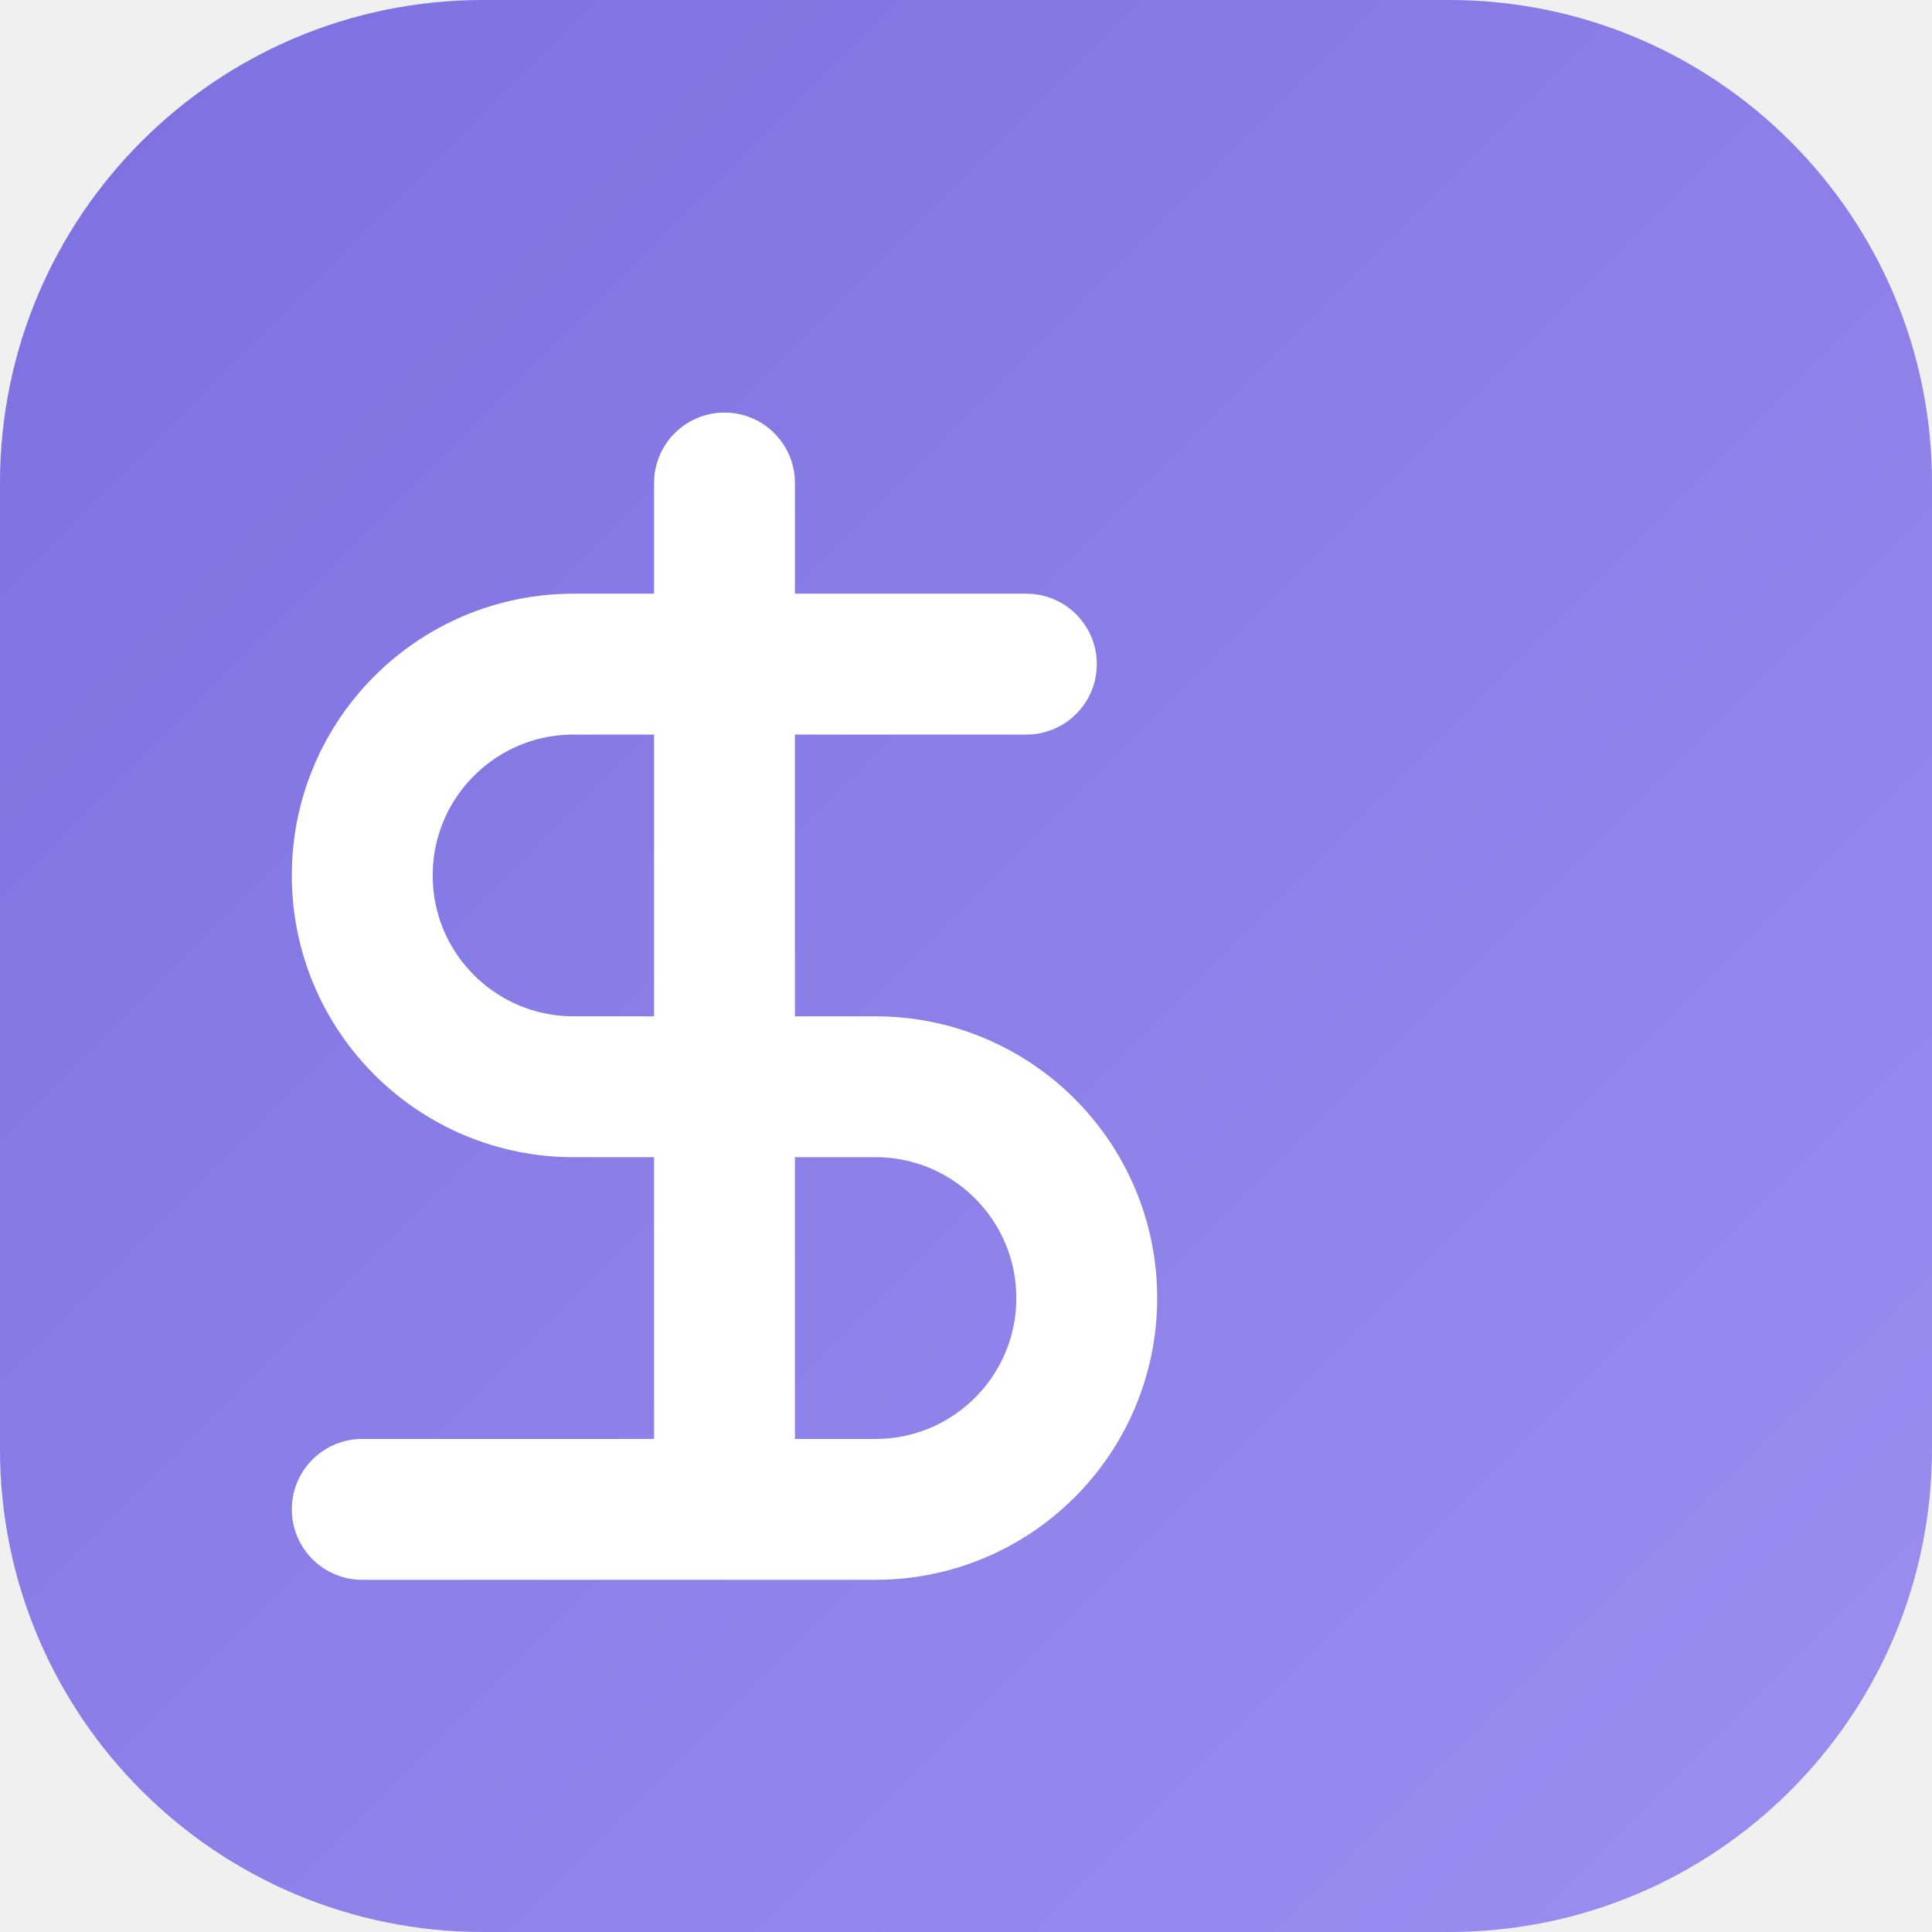
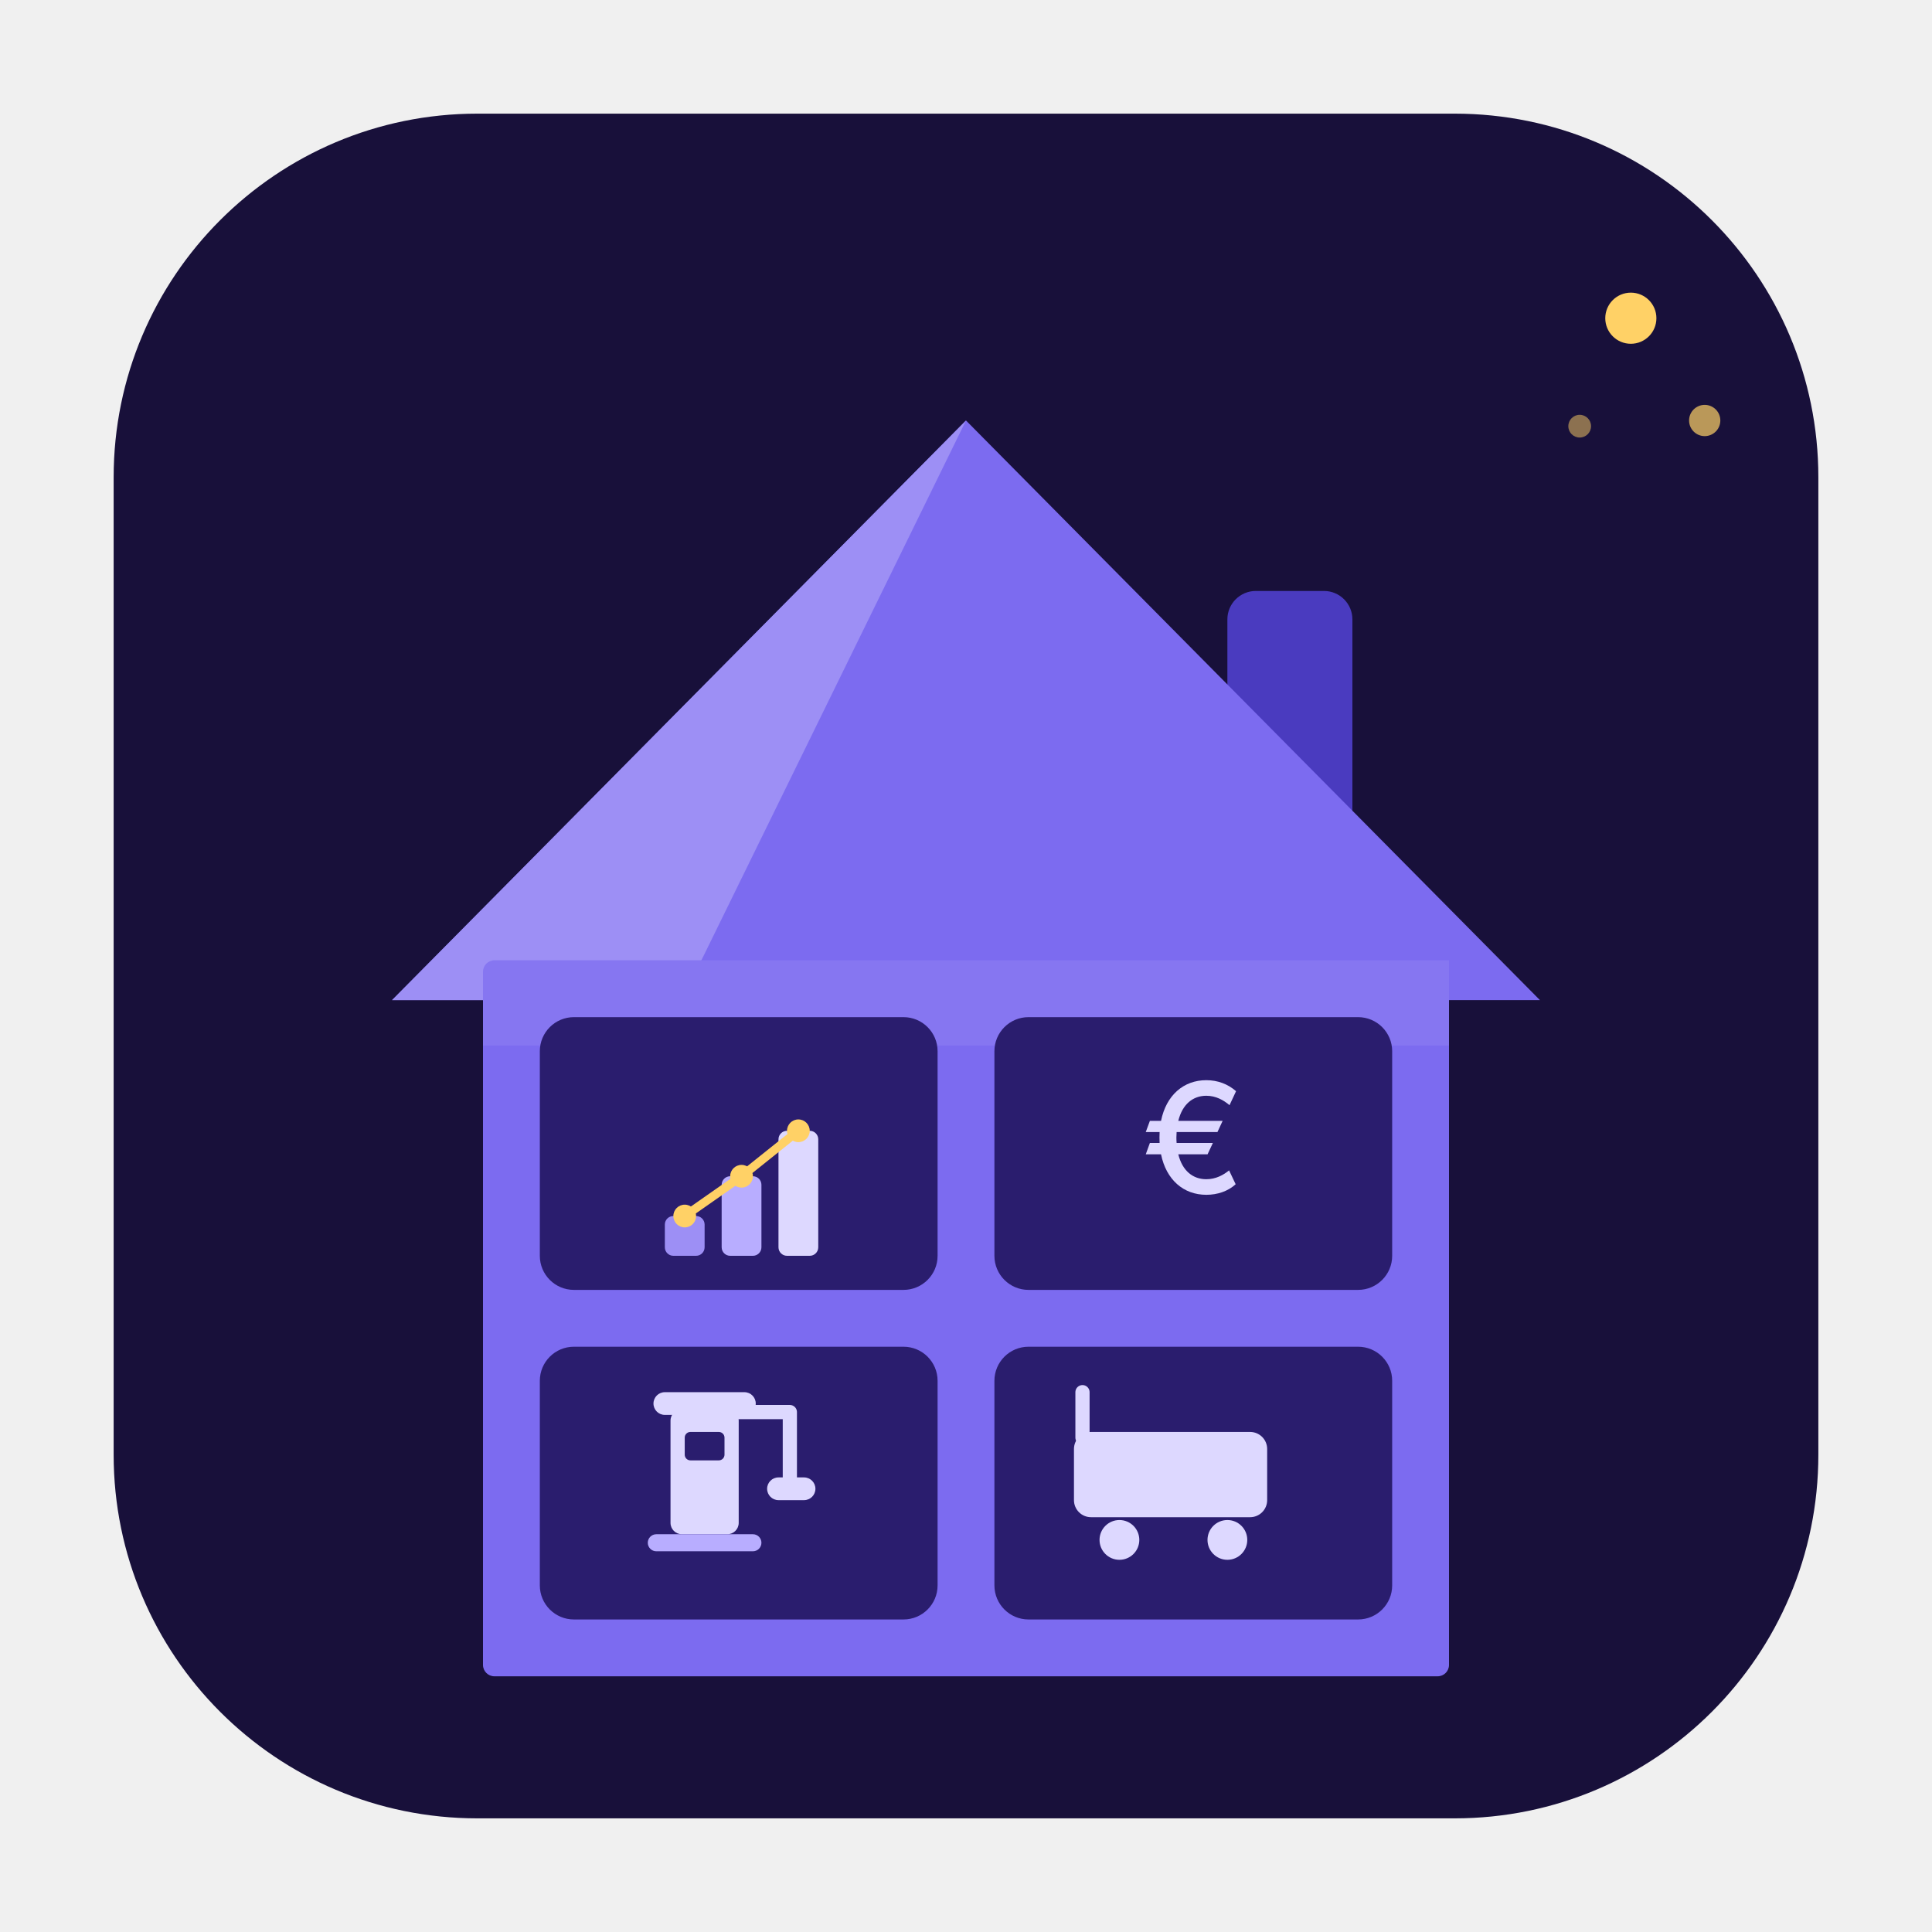
- <svg xmlns="http://www.w3.org/2000/svg" width="192" height="192" viewBox="0 0 192 192">
-   <defs>
-     <linearGradient id="grad192" x1="0%" y1="0%" x2="100%" y2="100%">
-       <stop offset="0%" style="stop-color:#7c6fe0" />
-       <stop offset="100%" style="stop-color:#9b8ff0" />
-     </linearGradient>
-   </defs>
-   <rect width="192" height="192" rx="48" fill="url(#grad192)" />
-   <path d="M72 48v96M102 66H57a21 21 0 0 0 0 42h30a21 21 0 0 1 0 42H36" stroke="white" stroke-width="14" stroke-linecap="round" stroke-linejoin="round" fill="none" />
+ <svg xmlns="http://www.w3.org/2000/svg" width="192" height="192" viewBox="0 0 680 680">
+   <rect x="40" y="40" width="600" height="600" rx="128" fill="#18103A" />
+   <rect x="432" y="208" width="44" height="130" rx="10" fill="#4A3BBF" />
+   <polygon points="340,148 138,352 542,352" fill="#7C6BF0" />
+   <polygon points="340,148 138,352 240,352" fill="#9D8FF5" />
+   <rect x="170" y="338" width="340" height="252" rx="4" fill="#7C6BF0" />
+   <rect x="170" y="338" width="340" height="30" fill="#9D8FF5" opacity="0.3" />
+   <rect x="190" y="358" width="140" height="96" rx="12" fill="#2A1D6E" />
+   <rect x="234" y="428" width="14" height="14" rx="3" fill="#9D8FF5" />
+   <rect x="254" y="414" width="14" height="28" rx="3" fill="#B8ADFF" />
+   <rect x="274" y="398" width="14" height="44" rx="3" fill="#DDD8FF" />
+   <polyline points="241,428 261,414 281,398" fill="none" stroke="#FFD166" stroke-width="3" stroke-linecap="round" stroke-linejoin="round" />
+   <circle cx="241" cy="428" r="4" fill="#FFD166" />
+   <circle cx="261" cy="414" r="4" fill="#FFD166" />
+   <circle cx="281" cy="398" r="4" fill="#FFD166" />
+   <rect x="350" y="358" width="140" height="96" rx="12" fill="#2A1D6E" />
+   <text x="420" y="420" text-anchor="middle" font-family="system-ui,-apple-system,sans-serif" font-size="54" font-weight="500" fill="#DDD8FF">€</text>
+   <rect x="190" y="474" width="140" height="96" rx="12" fill="#2A1D6E" />
+   <rect x="230" y="490" width="36" height="8" rx="4" fill="#DDD8FF" />
+   <rect x="236" y="496" width="24" height="44" rx="4" fill="#DDD8FF" />
+   <rect x="241" y="504" width="14" height="10" rx="2" fill="#2A1D6E" />
+   <rect x="228" y="540" width="40" height="6" rx="3" fill="#B8ADFF" />
+   <path d="M260,497 L278,497 L278,522" stroke="#DDD8FF" stroke-width="5" stroke-linecap="round" stroke-linejoin="round" fill="none" />
+   <rect x="270" y="520" width="17" height="8" rx="4" fill="#DDD8FF" />
+   <rect x="350" y="474" width="140" height="96" rx="12" fill="#2A1D6E" />
+   <path d="M381,490 L381,506" stroke="#DDD8FF" stroke-width="5" stroke-linecap="round" fill="none" />
+   <rect x="378" y="504" width="68" height="30" rx="6" fill="#DDD8FF" />
+   <circle cx="394" cy="542" r="7" fill="#DDD8FF" />
+   <circle cx="432" cy="542" r="7" fill="#DDD8FF" />
+   <circle cx="574" cy="112" r="9" fill="#FFD166" />
+   <circle cx="600" cy="148" r="5.5" fill="#FFD166" opacity="0.7" />
+   <circle cx="556" cy="150" r="4" fill="#FFD166" opacity="0.5" />
</svg>
